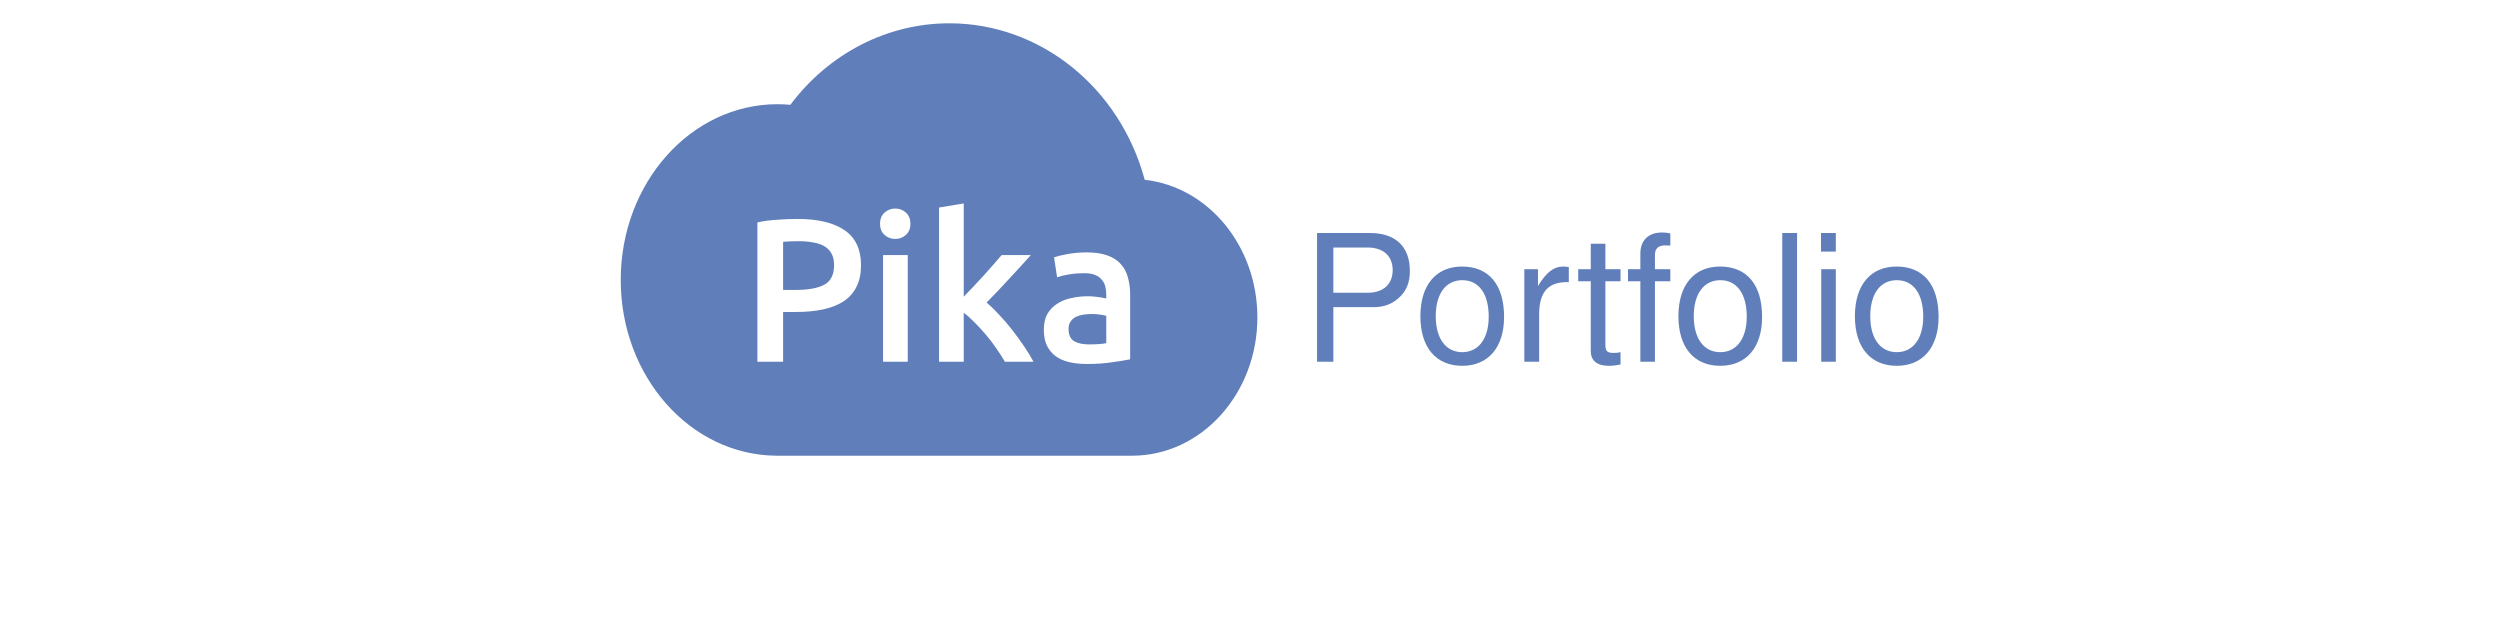
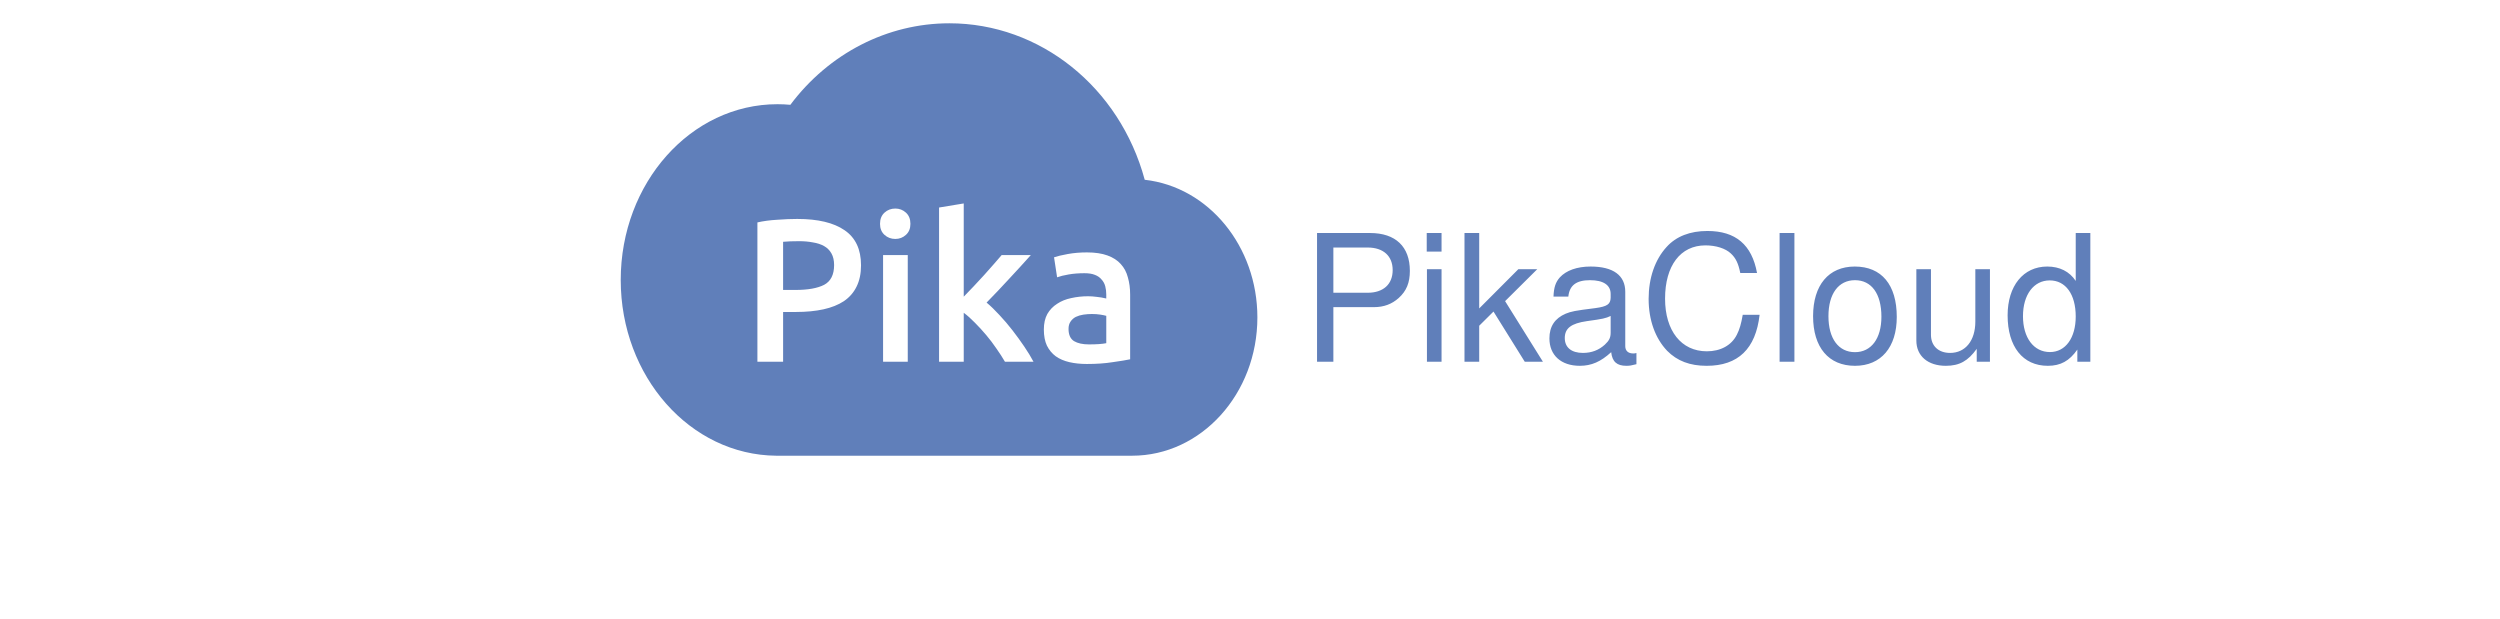
<svg xmlns="http://www.w3.org/2000/svg" id="svg2550" version="1.1" viewBox="65 25 80 90" height="250px" width="1010px">
  <defs id="defs2544" />
  <g id="layer1">
    <path id="path2160-1-1-9-2" style="color:#fff;clip-rule:nonzero;display:inline;overflow:visible;visibility:visible;opacity:1;isolation:auto;color-interpolation:sRGB;color-interpolation-filters:linearRGB;solid-color:#000000;solid-opacity:1;fill:#607FBA;fill-opacity:1;fill-rule:nonzero;stroke:none;stroke-width:0.084;stroke-linecap:round;stroke-linejoin:bevel;stroke-miterlimit:4;stroke-dasharray:none;stroke-dashoffset:0;stroke-opacity:1;marker:none;color-rendering:auto;image-rendering:auto;shape-rendering:auto;text-rendering:auto;enable-background:accumulate" d="m 61.271,28.388 h -3.67e-4 a 29.565,31.446 0 0 0 -23.121,11.855 22.793,25.562 0 0 0 -1.878,-0.087 22.793,25.562 0 0 0 -22.793,25.562 22.793,25.562 0 0 0 22.622,25.561 H 36.272 87.842 A 18.232,20.119 0 0 0 106.074,71.161 18.232,20.119 0 0 0 89.689,51.146 29.565,31.446 0 0 0 61.276,28.388 a 29.565,31.446 0 0 0 -0.005,0 z m 2.095,26.201 v 13.559 c 0.455,-0.475 0.94,-0.979 1.454,-1.513 0.514,-0.554 1.019,-1.098 1.513,-1.632 0.494,-0.554 0.959,-1.078 1.394,-1.573 0.455,-0.514 0.841,-0.959 1.157,-1.335 h 4.243 c -0.989,1.108 -2.037,2.255 -3.145,3.442 -1.088,1.187 -2.186,2.344 -3.293,3.471 0.593,0.494 1.217,1.097 1.869,1.81 0.653,0.692 1.286,1.434 1.899,2.225 0.613,0.791 1.187,1.582 1.721,2.373 0.534,0.791 0.979,1.523 1.335,2.196 H 69.36 C 69.004,76.999 68.588,76.356 68.114,75.683 67.659,75.011 67.164,74.358 66.63,73.725 66.096,73.092 65.552,72.499 64.998,71.945 64.445,71.371 63.9,70.887 63.366,70.491 V 77.612 H 59.777 V 55.182 Z m -9.951,0.742 c 0.593,0 1.108,0.198 1.543,0.594 0.435,0.396 0.653,0.939 0.653,1.632 0,0.673 -0.218,1.207 -0.653,1.602 -0.435,0.396 -0.949,0.593 -1.543,0.593 -0.613,0 -1.137,-0.198 -1.572,-0.593 -0.435,-0.396 -0.653,-0.93 -0.653,-1.602 0,-0.692 0.218,-1.236 0.653,-1.632 0.435,-0.396 0.959,-0.594 1.572,-0.594 z m -14.244,1.513 c 2.987,0 5.271,0.544 6.854,1.632 1.602,1.088 2.403,2.789 2.403,5.103 0,1.207 -0.218,2.245 -0.653,3.115 -0.415,0.851 -1.029,1.553 -1.84,2.107 -0.811,0.534 -1.8,0.929 -2.967,1.187 -1.167,0.257 -2.502,0.386 -4.005,0.386 H 37.095 V 77.612 H 33.357 V 57.348 c 0.87,-0.198 1.829,-0.326 2.878,-0.386 1.068,-0.079 2.047,-0.119 2.937,-0.119 z m 0.267,3.234 c -0.949,0 -1.731,0.029 -2.344,0.089 v 7.002 h 1.81 c 1.8,0 3.184,-0.247 4.154,-0.742 0.969,-0.514 1.454,-1.474 1.454,-2.878 0,-0.673 -0.128,-1.236 -0.386,-1.691 -0.257,-0.455 -0.613,-0.811 -1.068,-1.068 -0.455,-0.257 -0.999,-0.435 -1.632,-0.534 -0.613,-0.119 -1.276,-0.178 -1.988,-0.178 z m 41.841,1.632 c 1.187,0 2.186,0.148 2.996,0.445 0.811,0.297 1.454,0.712 1.929,1.246 0.494,0.534 0.841,1.187 1.038,1.958 0.218,0.752 0.326,1.582 0.326,2.492 v 9.405 c -0.554,0.119 -1.394,0.257 -2.522,0.415 -1.108,0.178 -2.364,0.267 -3.768,0.267 -0.93,0 -1.78,-0.089 -2.551,-0.267 -0.771,-0.178 -1.434,-0.465 -1.988,-0.86 -0.534,-0.396 -0.959,-0.91 -1.276,-1.543 -0.297,-0.633 -0.445,-1.414 -0.445,-2.344 0,-0.89 0.168,-1.642 0.504,-2.255 0.356,-0.613 0.831,-1.108 1.424,-1.483 0.593,-0.396 1.276,-0.672 2.047,-0.831 0.791,-0.178 1.612,-0.267 2.462,-0.267 0.396,0 0.811,0.03 1.246,0.089 0.435,0.04 0.9,0.118 1.394,0.237 v -0.593 c 0,-0.415 -0.049,-0.811 -0.148,-1.187 -0.099,-0.376 -0.277,-0.702 -0.534,-0.979 -0.237,-0.297 -0.564,-0.524 -0.979,-0.682 -0.396,-0.158 -0.9,-0.237 -1.513,-0.237 -0.831,0 -1.592,0.059 -2.285,0.178 -0.692,0.119 -1.256,0.257 -1.691,0.416 l -0.445,-2.908 c 0.455,-0.158 1.118,-0.317 1.988,-0.475 0.87,-0.158 1.8,-0.237 2.789,-0.237 z m -29.644,0.386 h 3.59 V 77.612 h -3.59 z m 30.356,8.574 c -0.396,0 -0.801,0.03 -1.217,0.089 -0.396,0.059 -0.762,0.168 -1.098,0.326 -0.316,0.158 -0.573,0.386 -0.771,0.682 -0.198,0.277 -0.297,0.633 -0.297,1.068 0,0.851 0.267,1.444 0.801,1.78 0.534,0.316 1.256,0.475 2.166,0.475 1.108,0 1.948,-0.059 2.522,-0.178 v -3.976 c -0.198,-0.059 -0.485,-0.119 -0.86,-0.178 -0.376,-0.059 -0.791,-0.089 -1.246,-0.089 z" />
    <text id="text2111-59-5-2-53-2-8-9" y="77.612" x="112.405" style="font-style:normal;font-weight:normal;font-size:25.669px;line-height:18.543px;font-family:Helvetica;letter-spacing:0px;word-spacing:0px;fill:#607FBA;fill-opacity:1;stroke:none;stroke-width:0.742px;stroke-linecap:butt;stroke-linejoin:miter;stroke-opacity:1" xml:space="preserve">
-       <tspan y="77.612" x="112.405" id="tspan2109-2-6-8-6-3-2-1">Portfolio </tspan>
+       <tspan y="77.612" x="112.405" id="tspan2109-2-6-8-6-3-2-1">PikaCloud </tspan>
    </text>
  </g>
</svg>
